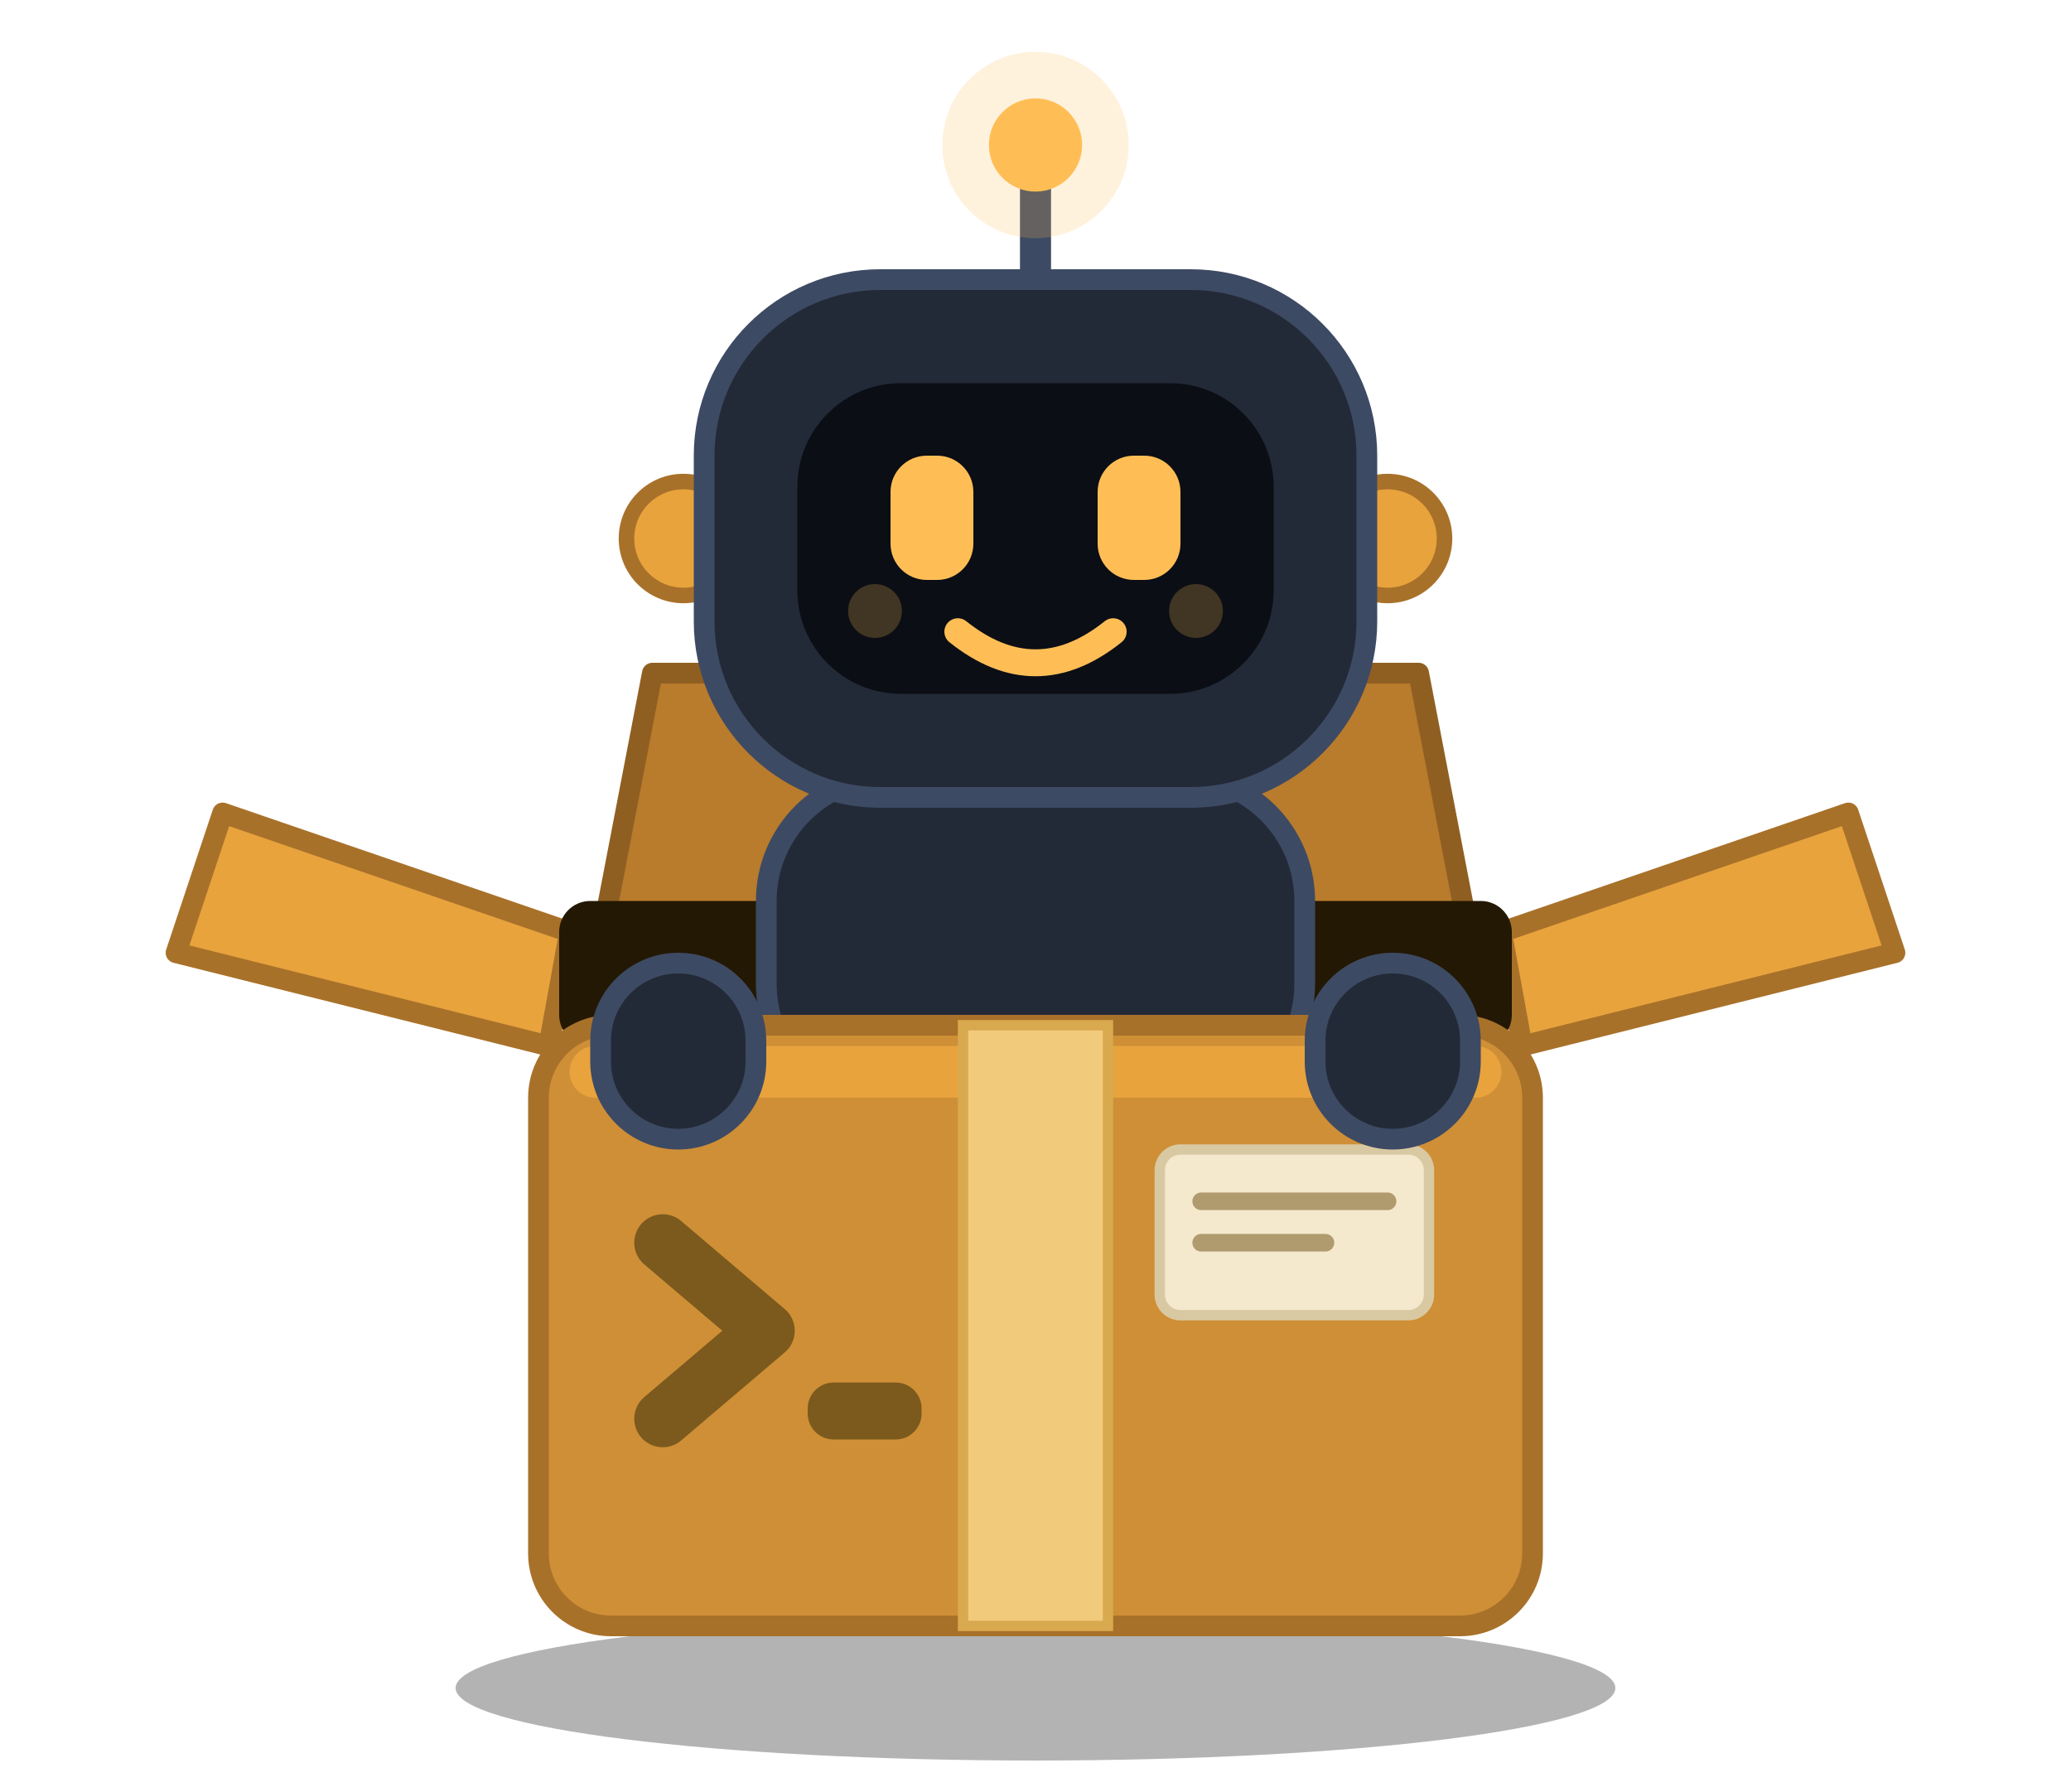
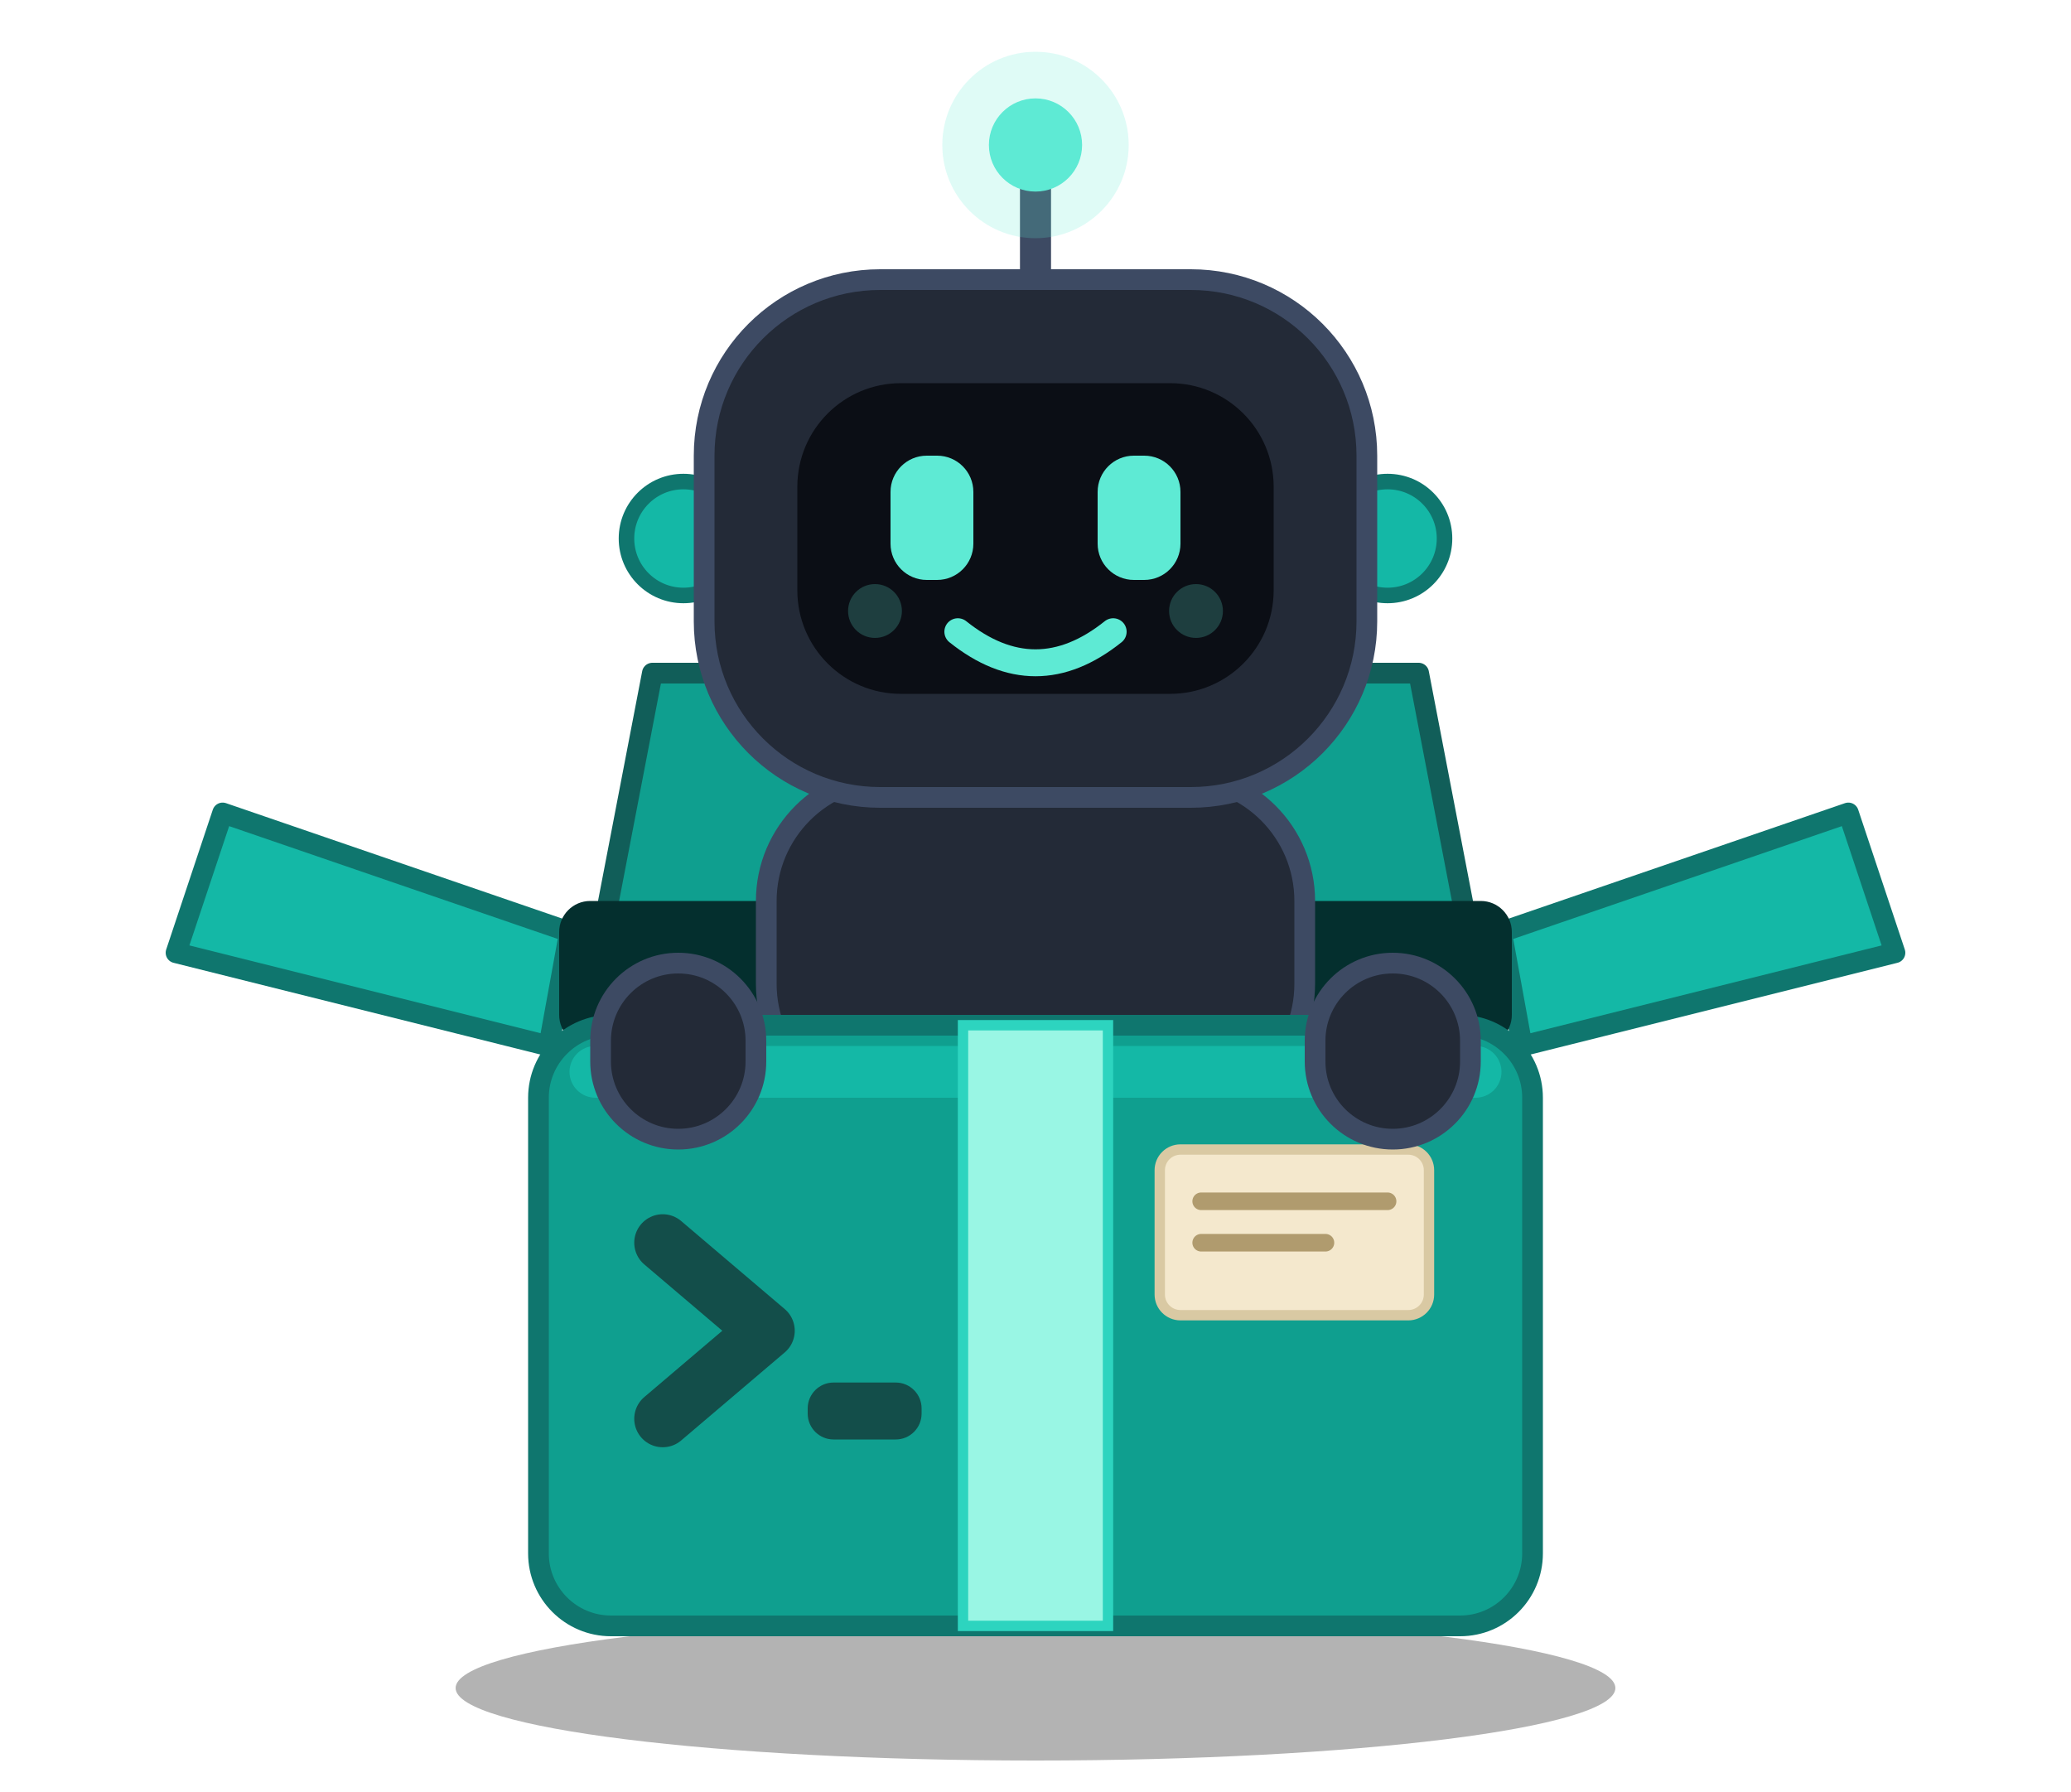
<svg xmlns="http://www.w3.org/2000/svg" viewBox="0 -5 200 173" role="img" aria-label="agentbox 吉祥物「盒仔」：站在开箱纸箱里的小机器人">
  <style>
    .boxi-bob { animation: boxi-bob 3.4s ease-in-out infinite; }
    .boxi-eye { transform-box: fill-box; transform-origin: center; animation: boxi-blink 4.6s infinite; }
    .boxi-glow { animation: boxi-glow 2.6s ease-in-out infinite; }
    @keyframes boxi-bob { 0%, 100% { transform: translateY(0); } 50% { transform: translateY(-3.5px); } }
    @keyframes boxi-blink { 0%, 90.5%, 94.5%, 100% { transform: scaleY(1); } 92.5% { transform: scaleY(0.12); } }
    @keyframes boxi-glow { 0%, 100% { opacity: 0.2; } 50% { opacity: 0.45; } }
    @media (prefers-reduced-motion: reduce) { .boxi-bob, .boxi-eye, .boxi-glow { animation: none; } }
  </style>
  <ellipse cx="100" cy="158" rx="56" ry="7" fill="#000" opacity=".3" />
-   <path d="M53 96 L17 87 L21.5 73.5 L55 85 Z" fill="#e8a33d" stroke="#a8712a" stroke-width="2" stroke-linejoin="round" />
-   <path d="M147 96 L183 87 L178.5 73.5 L145 85 Z" fill="#e8a33d" stroke="#a8712a" stroke-width="2" stroke-linejoin="round" />
-   <path d="M58 86 L142 86 L137 60 L63 60 Z" fill="#b97b2c" stroke="#8f5f22" stroke-width="2" stroke-linejoin="round" />
-   <rect x="54" y="82" width="92" height="14" rx="3" fill="#231803" />
+   <path d="M53 96 L17 87 L21.5 73.5 L55 85 Z" fill="#14b8a6" stroke="#0f766e" stroke-width="2" stroke-linejoin="round" />
+   <path d="M147 96 L183 87 L178.5 73.5 L145 85 Z" fill="#14b8a6" stroke="#0f766e" stroke-width="2" stroke-linejoin="round" />
+   <path d="M58 86 L142 86 L137 60 L63 60 Z" fill="#0f9f8f" stroke="#115e59" stroke-width="2" stroke-linejoin="round" />
+   <rect x="54" y="82" width="92" height="14" rx="3" fill="#042f2e" />
  <g class="boxi-bob">
    <rect x="74" y="70" width="52" height="32" rx="12" fill="#232a37" stroke="#3d4a63" stroke-width="2" />
    <path d="M100 22 V11" stroke="#3d4a63" stroke-width="3" stroke-linecap="round" />
-     <circle class="boxi-glow" cx="100" cy="9" r="9" fill="#ffbe55" opacity=".2" />
-     <circle cx="100" cy="9" r="4.5" fill="#ffbe55" />
-     <circle cx="66" cy="47" r="5.5" fill="#e8a33d" stroke="#a8712a" stroke-width="1.5" />
-     <circle cx="134" cy="47" r="5.5" fill="#e8a33d" stroke="#a8712a" stroke-width="1.5" />
+     <circle class="boxi-glow" cx="100" cy="9" r="9" fill="#5eead4" opacity=".2" />
+     <circle cx="100" cy="9" r="4.5" fill="#5eead4" />
+     <circle cx="66" cy="47" r="5.5" fill="#14b8a6" stroke="#0f766e" stroke-width="1.5" />
+     <circle cx="134" cy="47" r="5.5" fill="#14b8a6" stroke="#0f766e" stroke-width="1.5" />
    <rect x="68" y="22" width="64" height="50" rx="17" fill="#232a37" stroke="#3d4a63" stroke-width="2" />
    <rect x="77" y="32" width="46" height="30" rx="10" fill="#0b0e15" />
-     <circle cx="84.5" cy="54" r="2.6" fill="#ffbe55" opacity=".22" />
-     <circle cx="115.5" cy="54" r="2.6" fill="#ffbe55" opacity=".22" />
-     <rect class="boxi-eye" x="86" y="39" width="8" height="12" rx="3.5" fill="#ffbe55" />
-     <rect class="boxi-eye" x="106" y="39" width="8" height="12" rx="3.5" fill="#ffbe55" />
-     <path d="M92.5 56 Q100 62 107.5 56" stroke="#ffbe55" stroke-width="2.6" fill="none" stroke-linecap="round" />
+     <circle cx="84.5" cy="54" r="2.6" fill="#5eead4" opacity=".22" />
+     <circle cx="115.5" cy="54" r="2.6" fill="#5eead4" opacity=".22" />
+     <rect class="boxi-eye" x="86" y="39" width="8" height="12" rx="3.5" fill="#5eead4" />
+     <rect class="boxi-eye" x="106" y="39" width="8" height="12" rx="3.5" fill="#5eead4" />
+     <path d="M92.5 56 Q100 62 107.5 56" stroke="#5eead4" stroke-width="2.6" fill="none" stroke-linecap="round" />
  </g>
-   <rect x="52" y="94" width="96" height="58" rx="7" fill="#cf8f36" stroke="#a8712a" stroke-width="2" />
-   <rect x="55" y="96" width="90" height="5" rx="2.5" fill="#e8a33d" />
-   <rect x="93" y="94" width="14" height="58" fill="#f2ca7c" stroke="#d9a94f" stroke-width="1" />
-   <path d="M64 115 L74 123.5 L64 132" stroke="#7c5a1e" stroke-width="5.5" fill="none" stroke-linecap="round" stroke-linejoin="round" />
-   <rect x="78" y="128.5" width="11" height="5.5" rx="2.5" fill="#7c5a1e" />
+   <rect x="52" y="94" width="96" height="58" rx="7" fill="#0f9f8f" stroke="#0f766e" stroke-width="2" />
+   <rect x="55" y="96" width="90" height="5" rx="2.5" fill="#14b8a6" />
+   <rect x="93" y="94" width="14" height="58" fill="#99f6e4" stroke="#2dd4bf" stroke-width="1" />
+   <path d="M64 115 L74 123.5 L64 132" stroke="#134e4a" stroke-width="5.5" fill="none" stroke-linecap="round" stroke-linejoin="round" />
+   <rect x="78" y="128.5" width="11" height="5.5" rx="2.5" fill="#134e4a" />
  <rect x="112" y="106" width="26" height="16" rx="2" fill="#f4e8cd" stroke="#d9c9a3" />
  <path d="M116 111 H134 M116 115 H128" stroke="#b09b6e" stroke-width="1.7" stroke-linecap="round" />
  <g class="boxi-bob">
    <rect x="58" y="88" width="15" height="17" rx="7.5" fill="#232a37" stroke="#3d4a63" stroke-width="2" />
    <rect x="127" y="88" width="15" height="17" rx="7.5" fill="#232a37" stroke="#3d4a63" stroke-width="2" />
  </g>
</svg>
